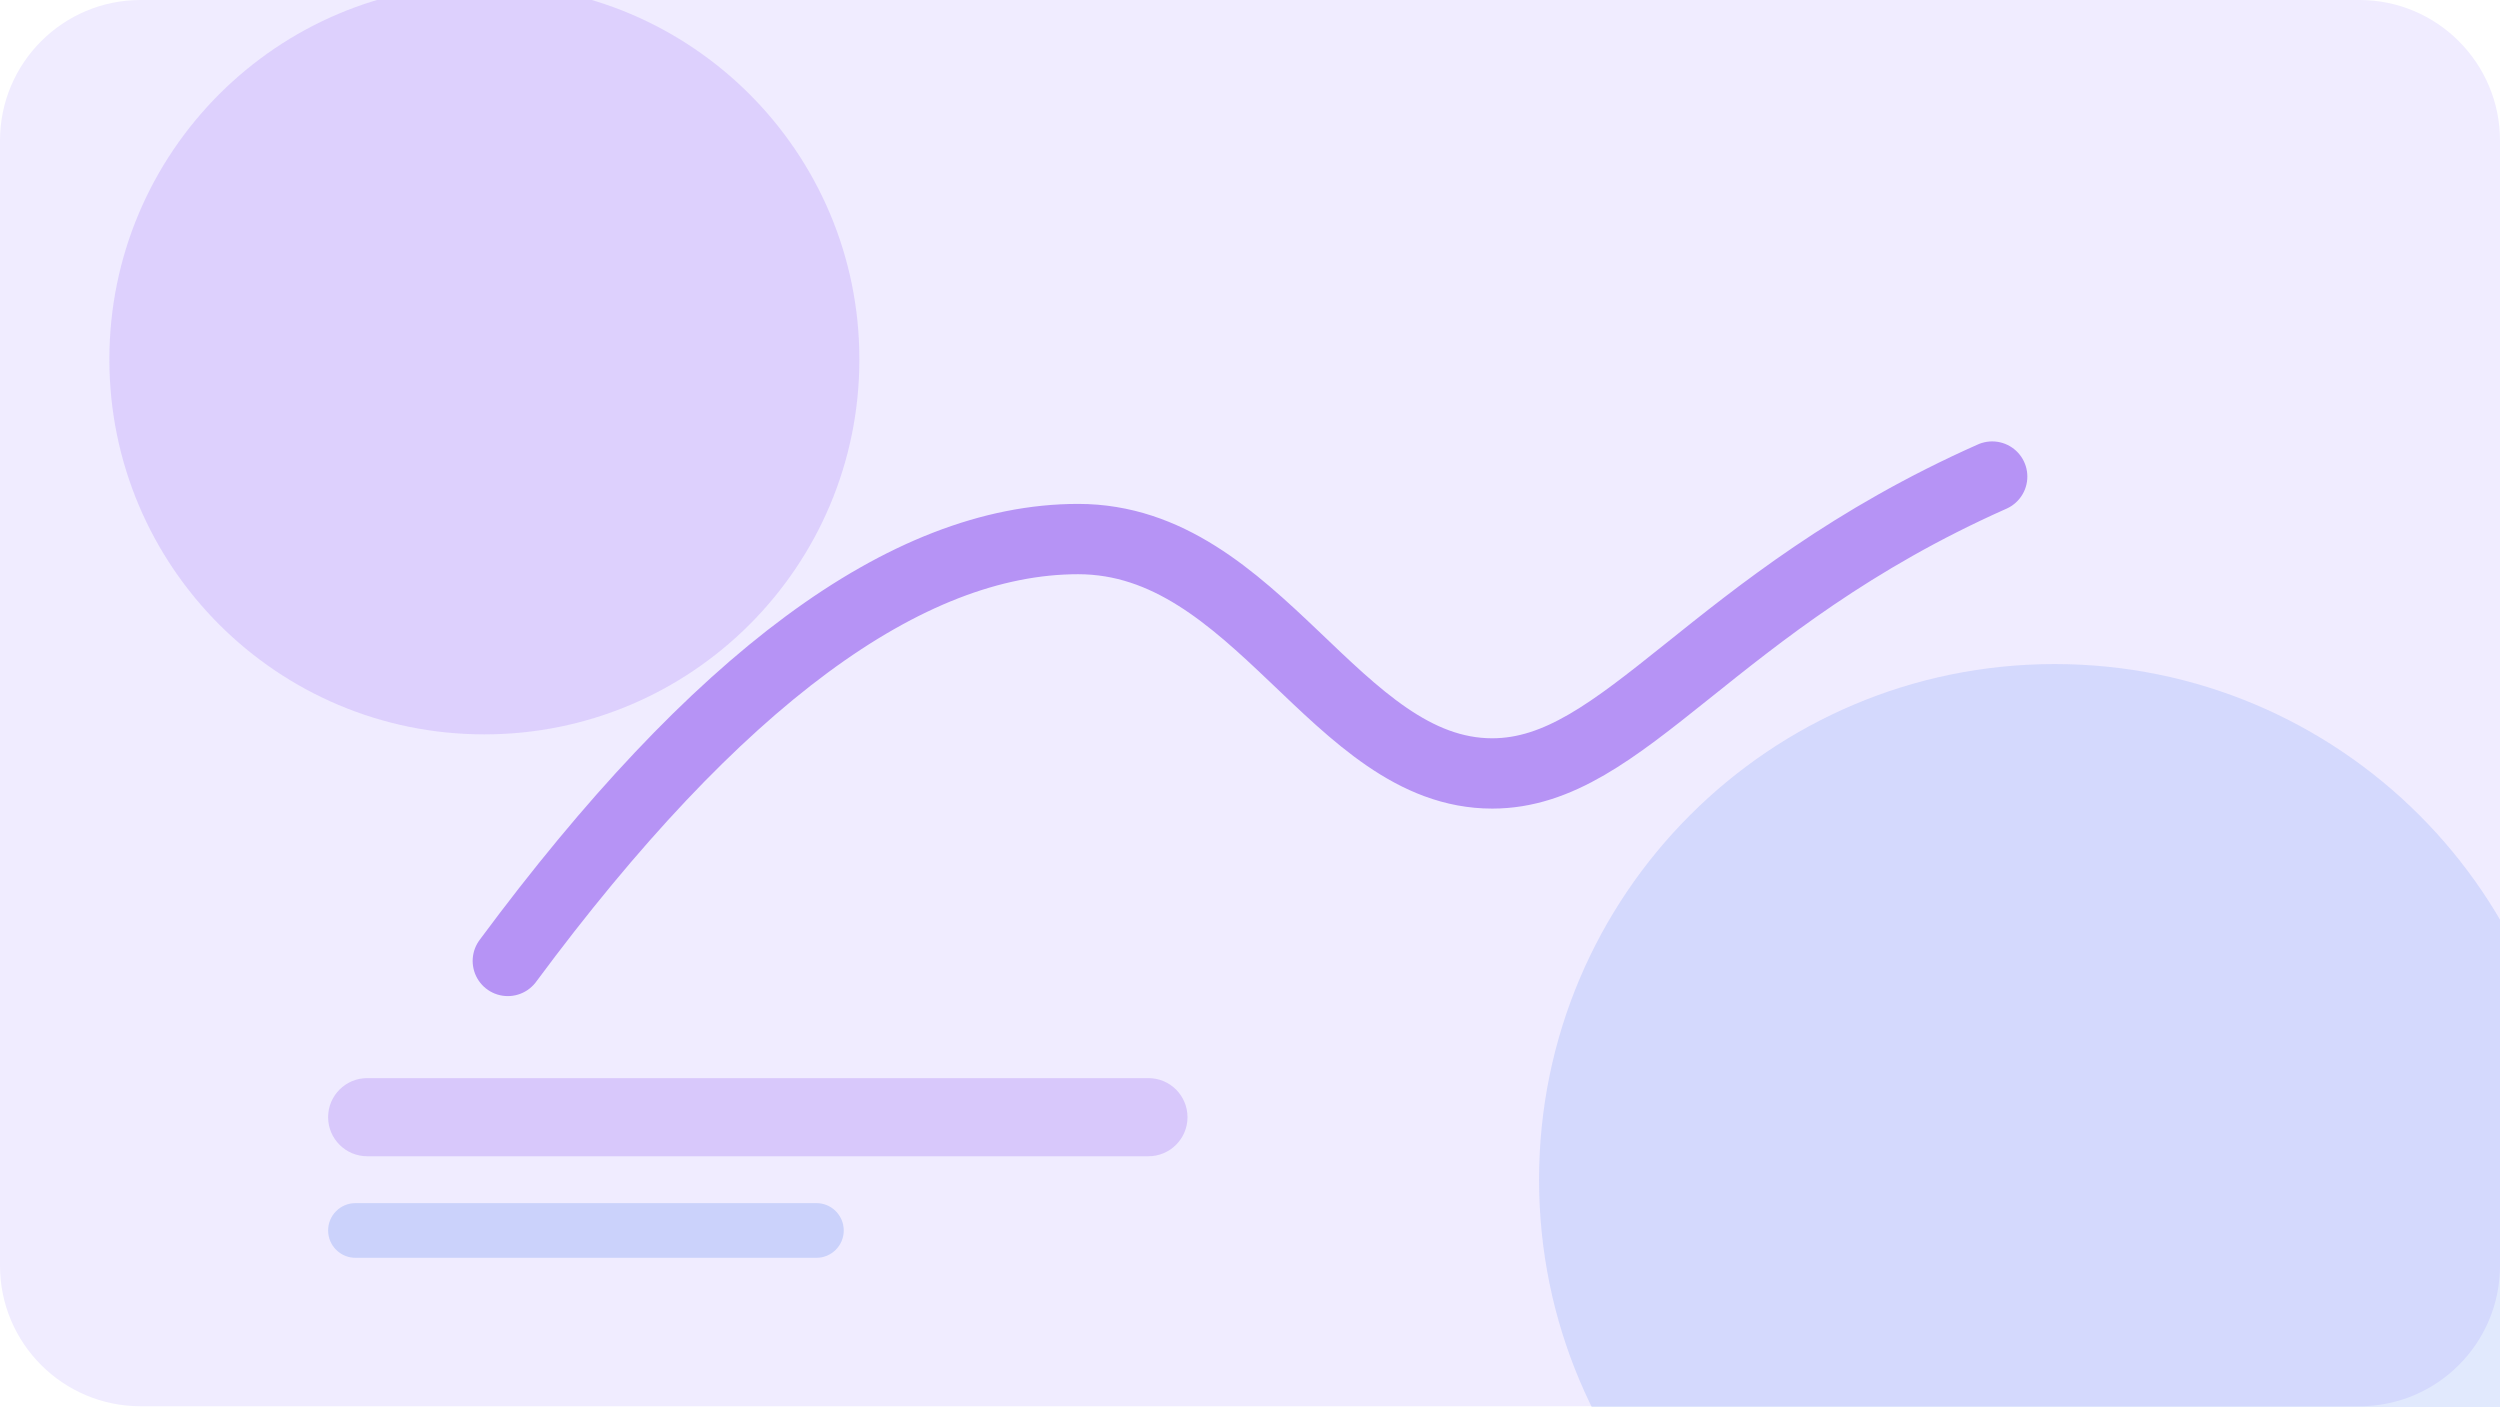
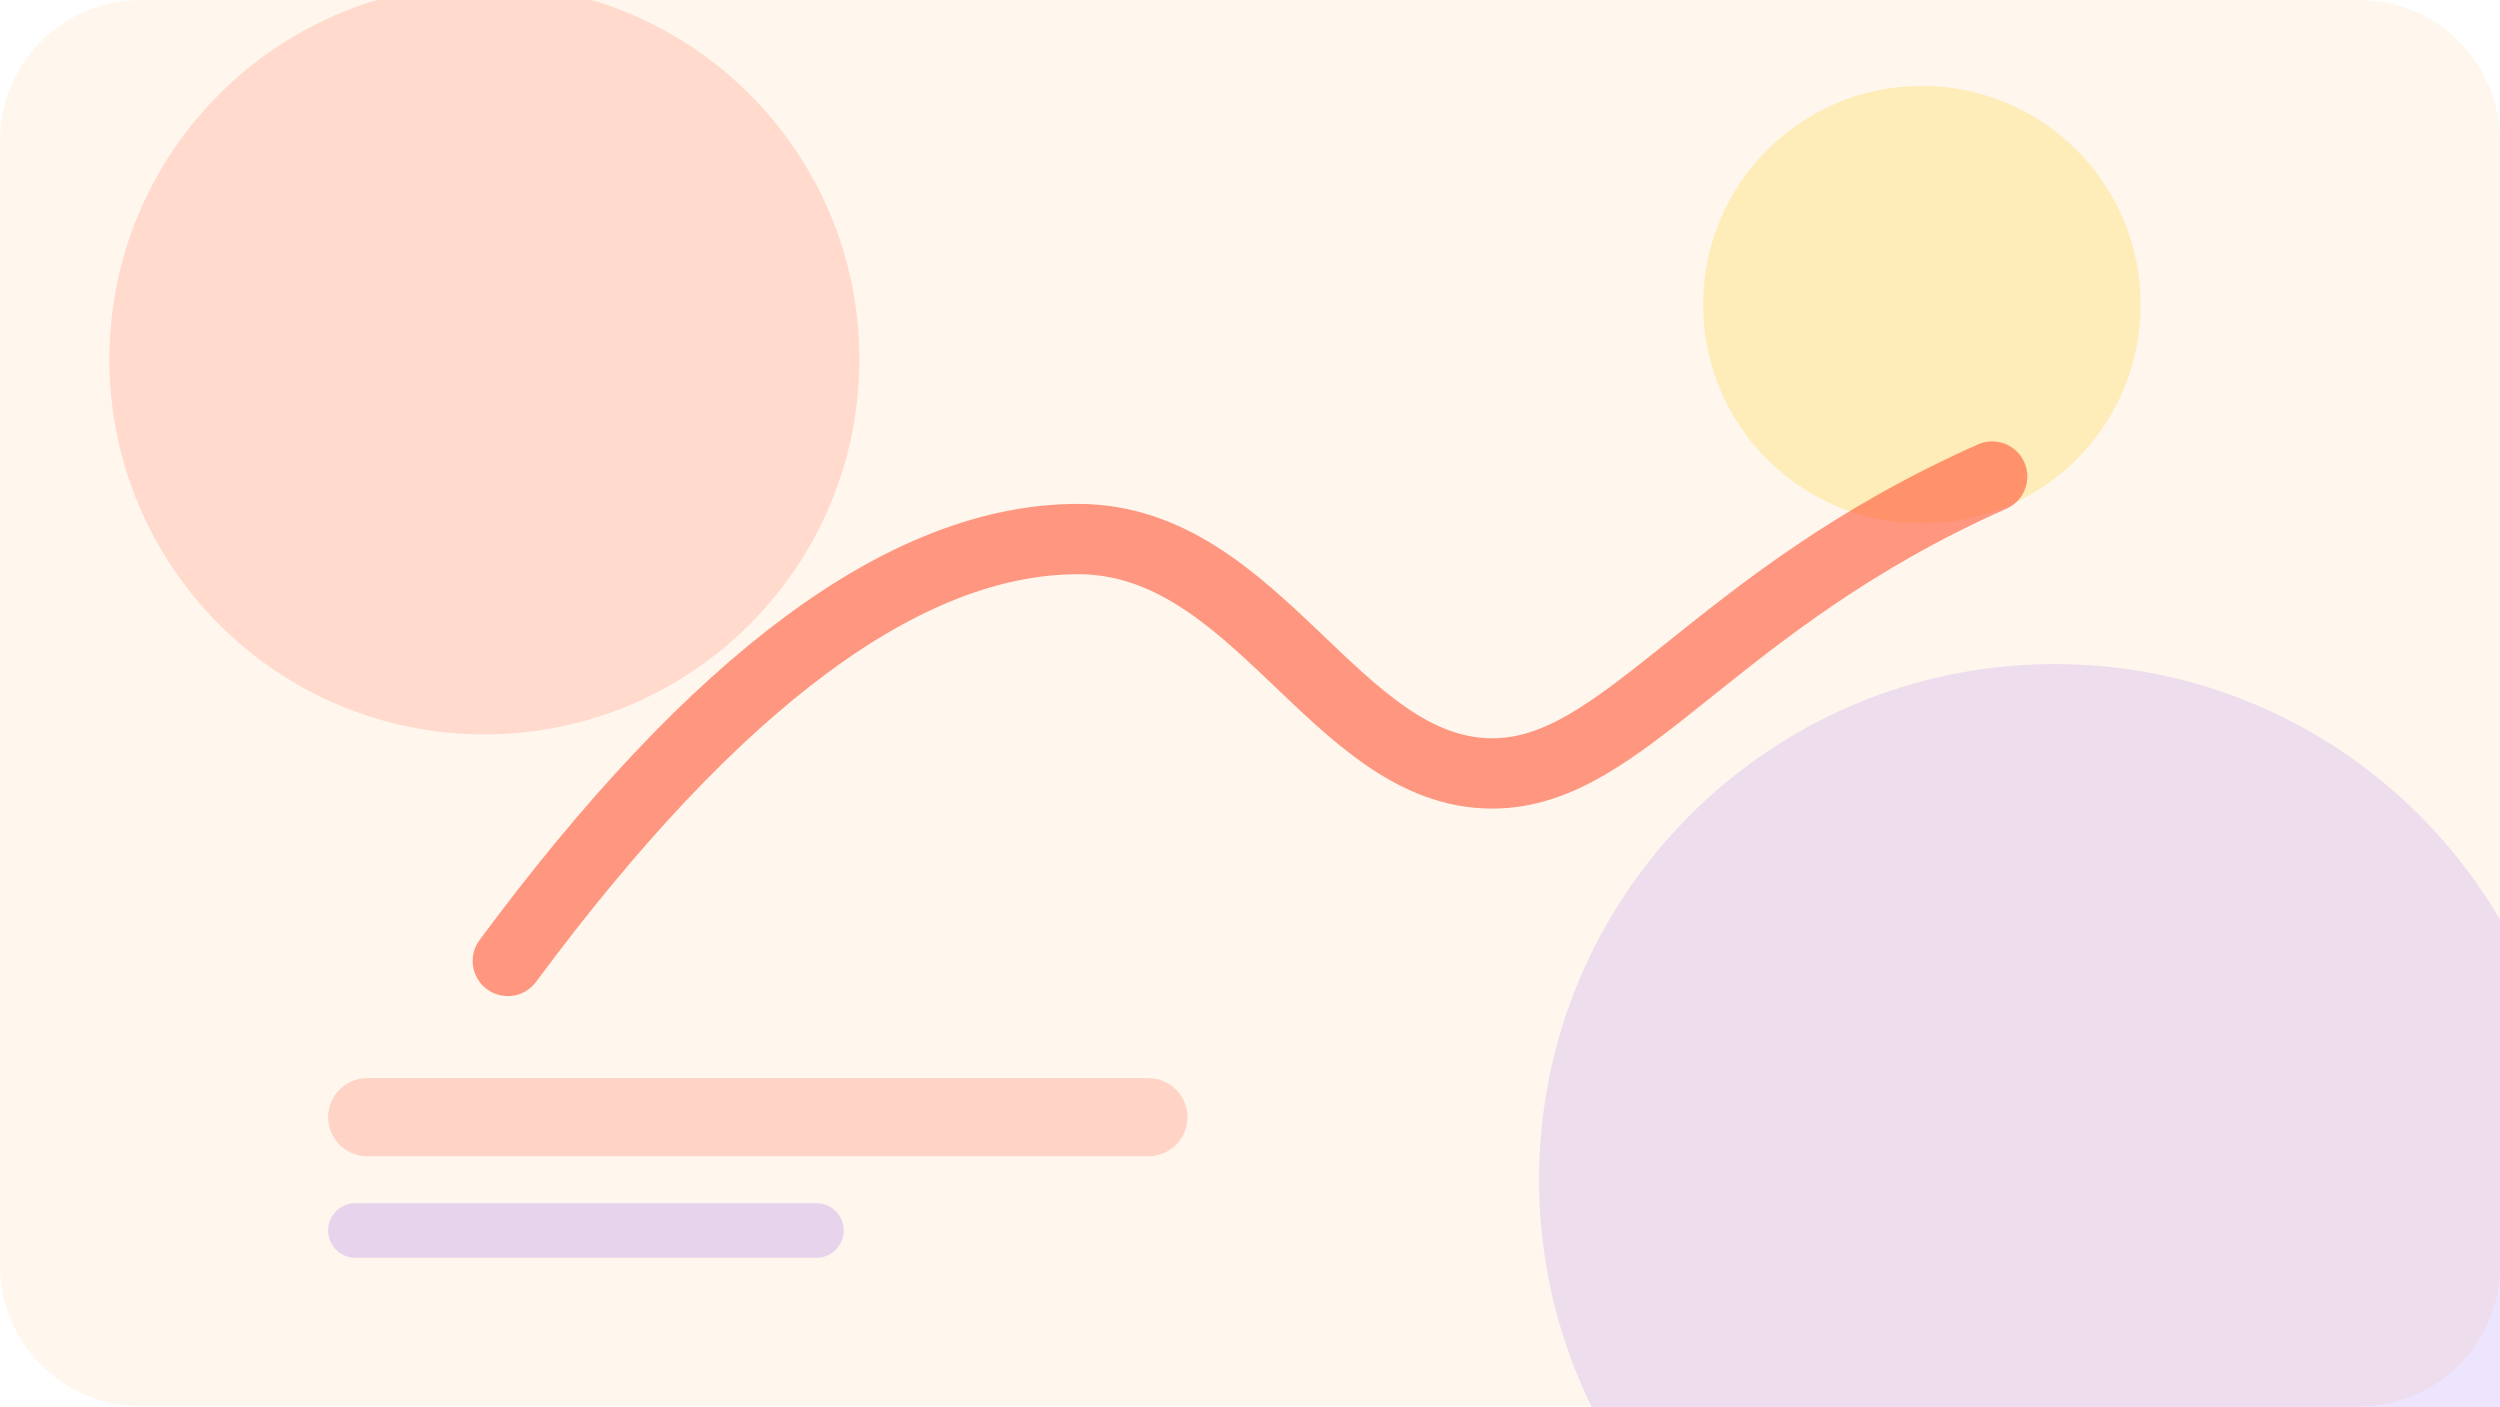
<svg xmlns="http://www.w3.org/2000/svg" width="640" height="360" viewBox="0 0 640 360" fill="none">
-   <rect width="640" height="360" rx="36" fill="#F0ECFF" />
-   <circle cx="124" cy="92" r="96" fill="#7C3AED" fill-opacity="0.16" />
-   <circle cx="526" cy="302" r="132" fill="#2563EB" fill-opacity="0.14" />
-   <path d="M130 246C183.333 174 232 138 276 138C322 138 342 198 382 198C416 198 438 154 510 122" stroke="#7C3AED" stroke-width="18" stroke-linecap="round" stroke-opacity="0.5" />
-   <rect x="84" y="276" width="220" height="20" rx="10" fill="#7C3AED" fill-opacity="0.2" />
-   <rect x="84" y="308" width="132" height="14" rx="7" fill="#2563EB" fill-opacity="0.18" />
+   <rect width="640" height="360" rx="36" fill="#FFF7ED" />
+   <circle cx="124" cy="92" r="96" fill="#FF5A3D" fill-opacity="0.18" />
+   <circle cx="526" cy="302" r="132" fill="#7C3AED" fill-opacity="0.14" />
+   <circle cx="492" cy="78" r="56" fill="#FACC15" fill-opacity="0.24" />
+   <path d="M130 246C183.333 174 232 138 276 138C322 138 342 198 382 198C416 198 438 154 510 122" stroke="#FF5A3D" stroke-width="18" stroke-linecap="round" stroke-opacity="0.62" />
+   <rect x="84" y="276" width="220" height="20" rx="10" fill="#FF5A3D" fill-opacity="0.22" />
+   <rect x="84" y="308" width="132" height="14" rx="7" fill="#7C3AED" fill-opacity="0.18" />
</svg>
